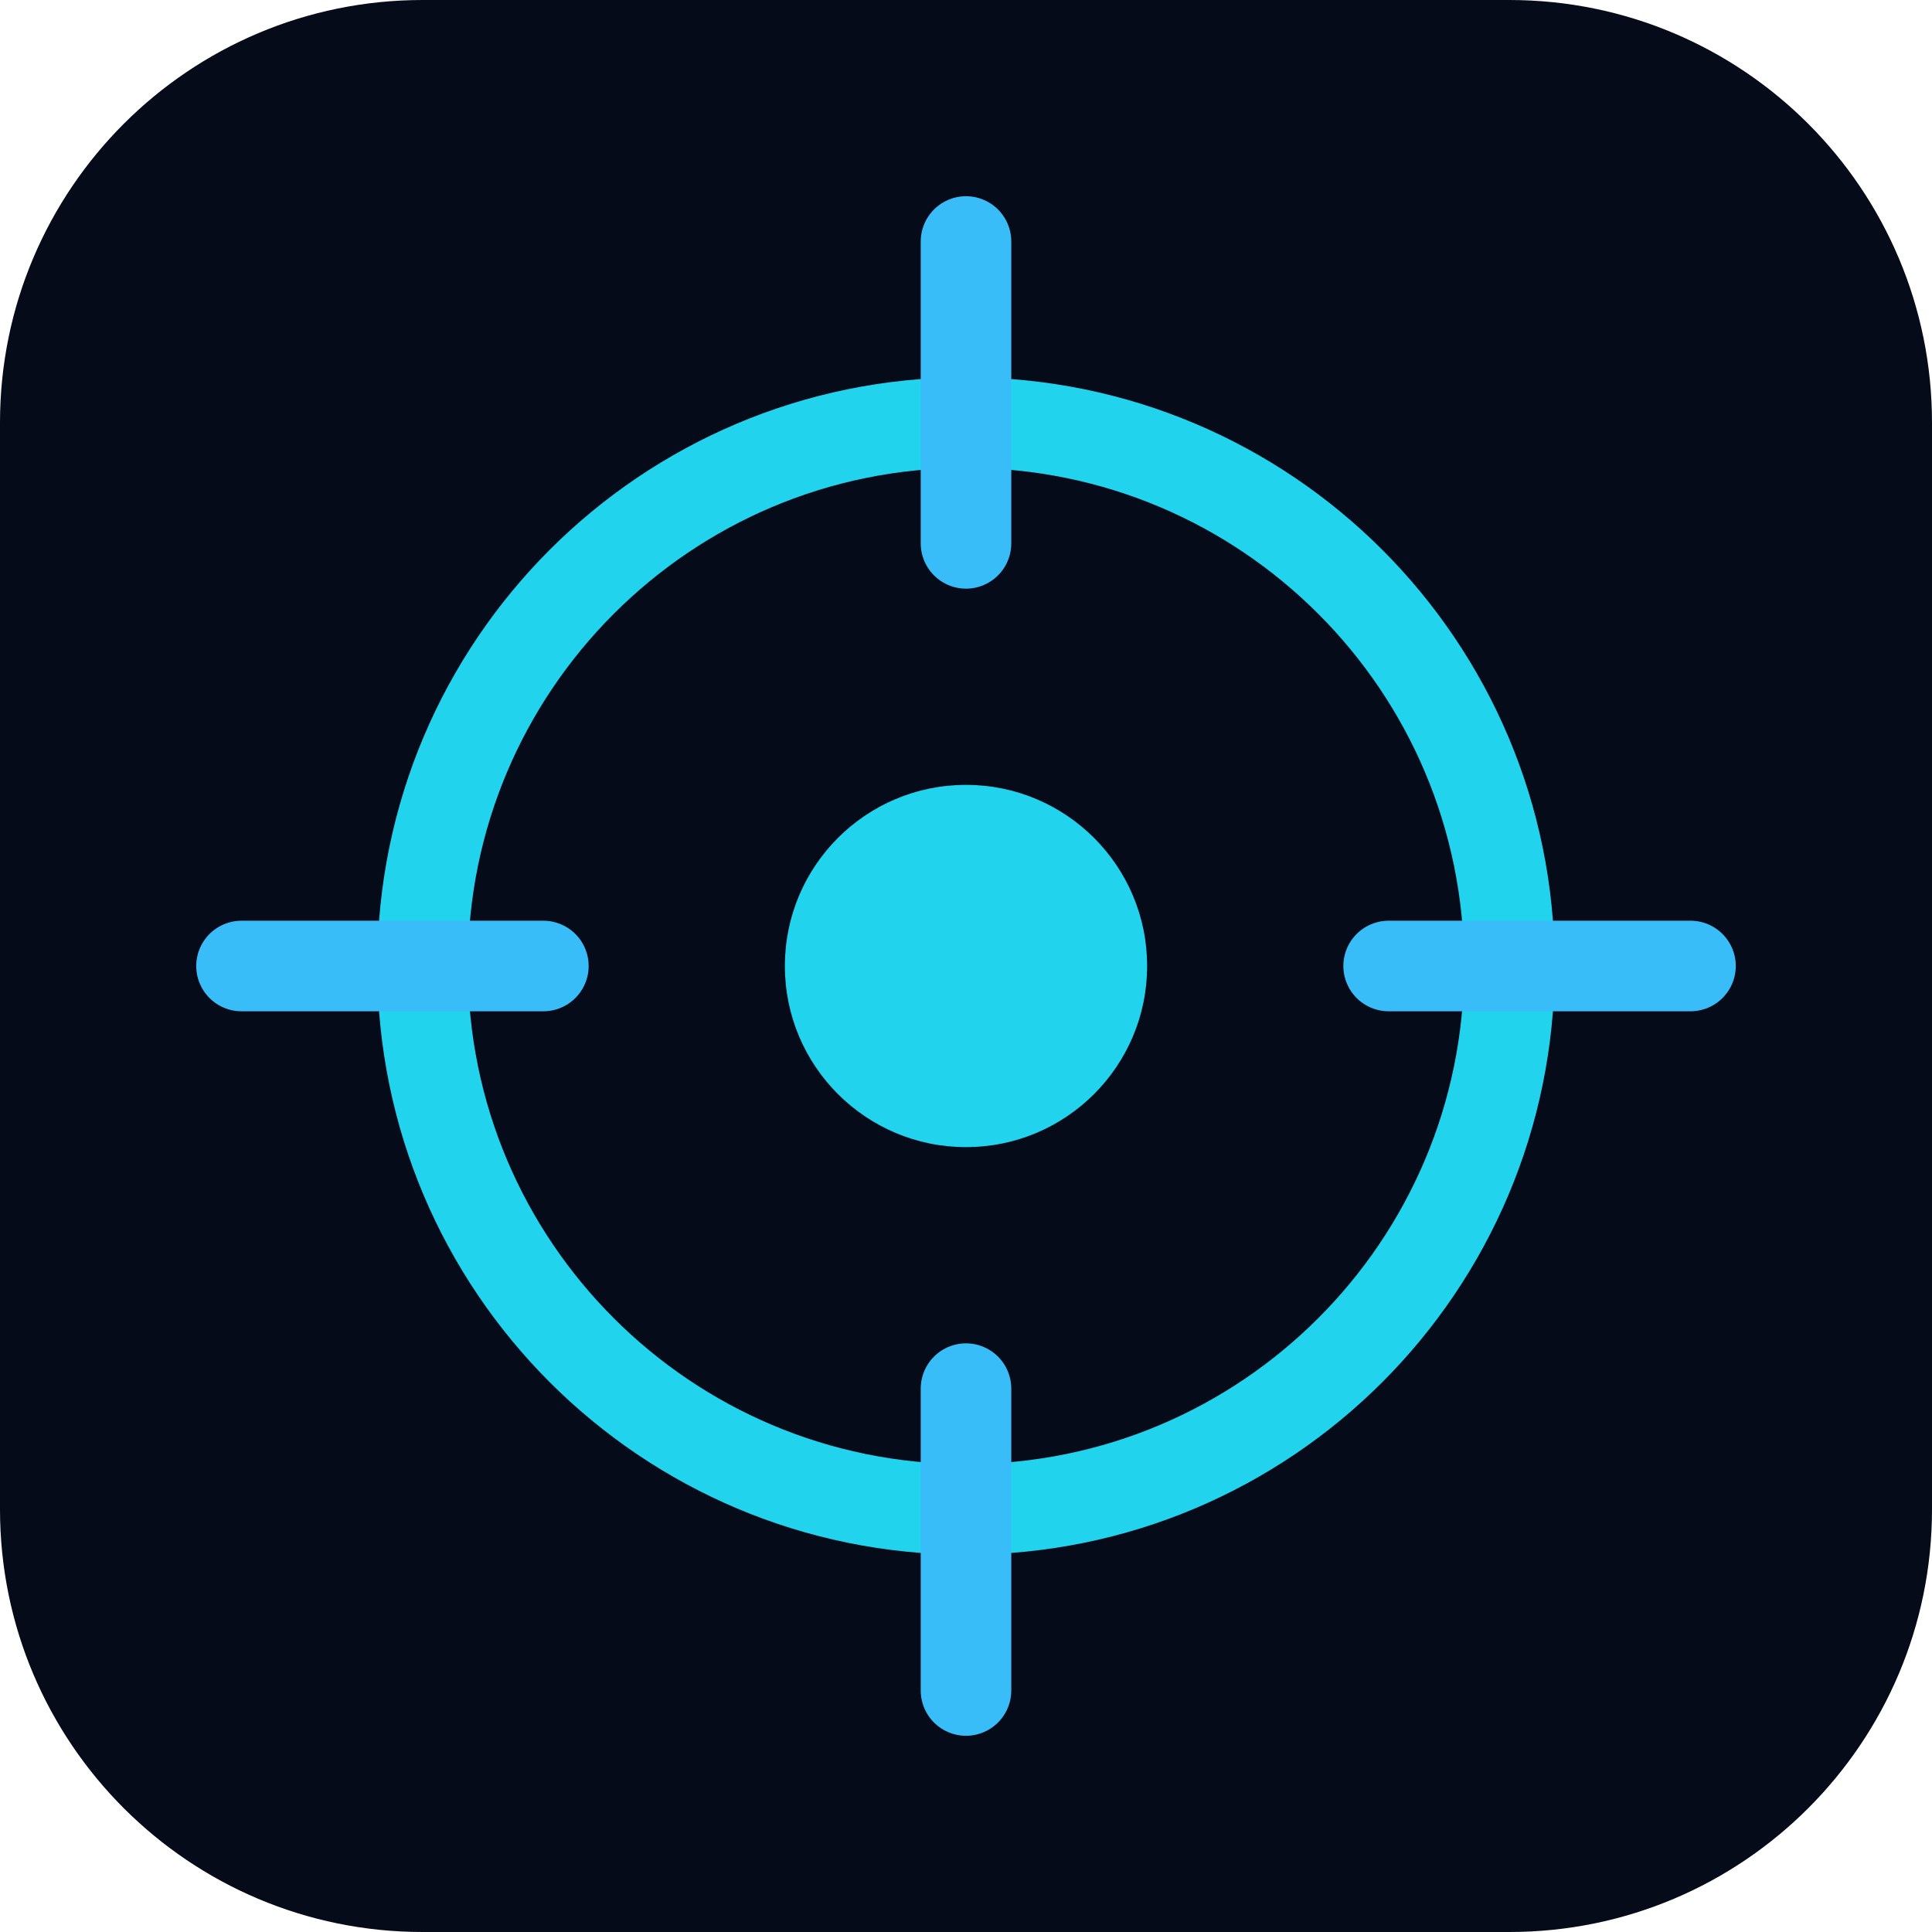
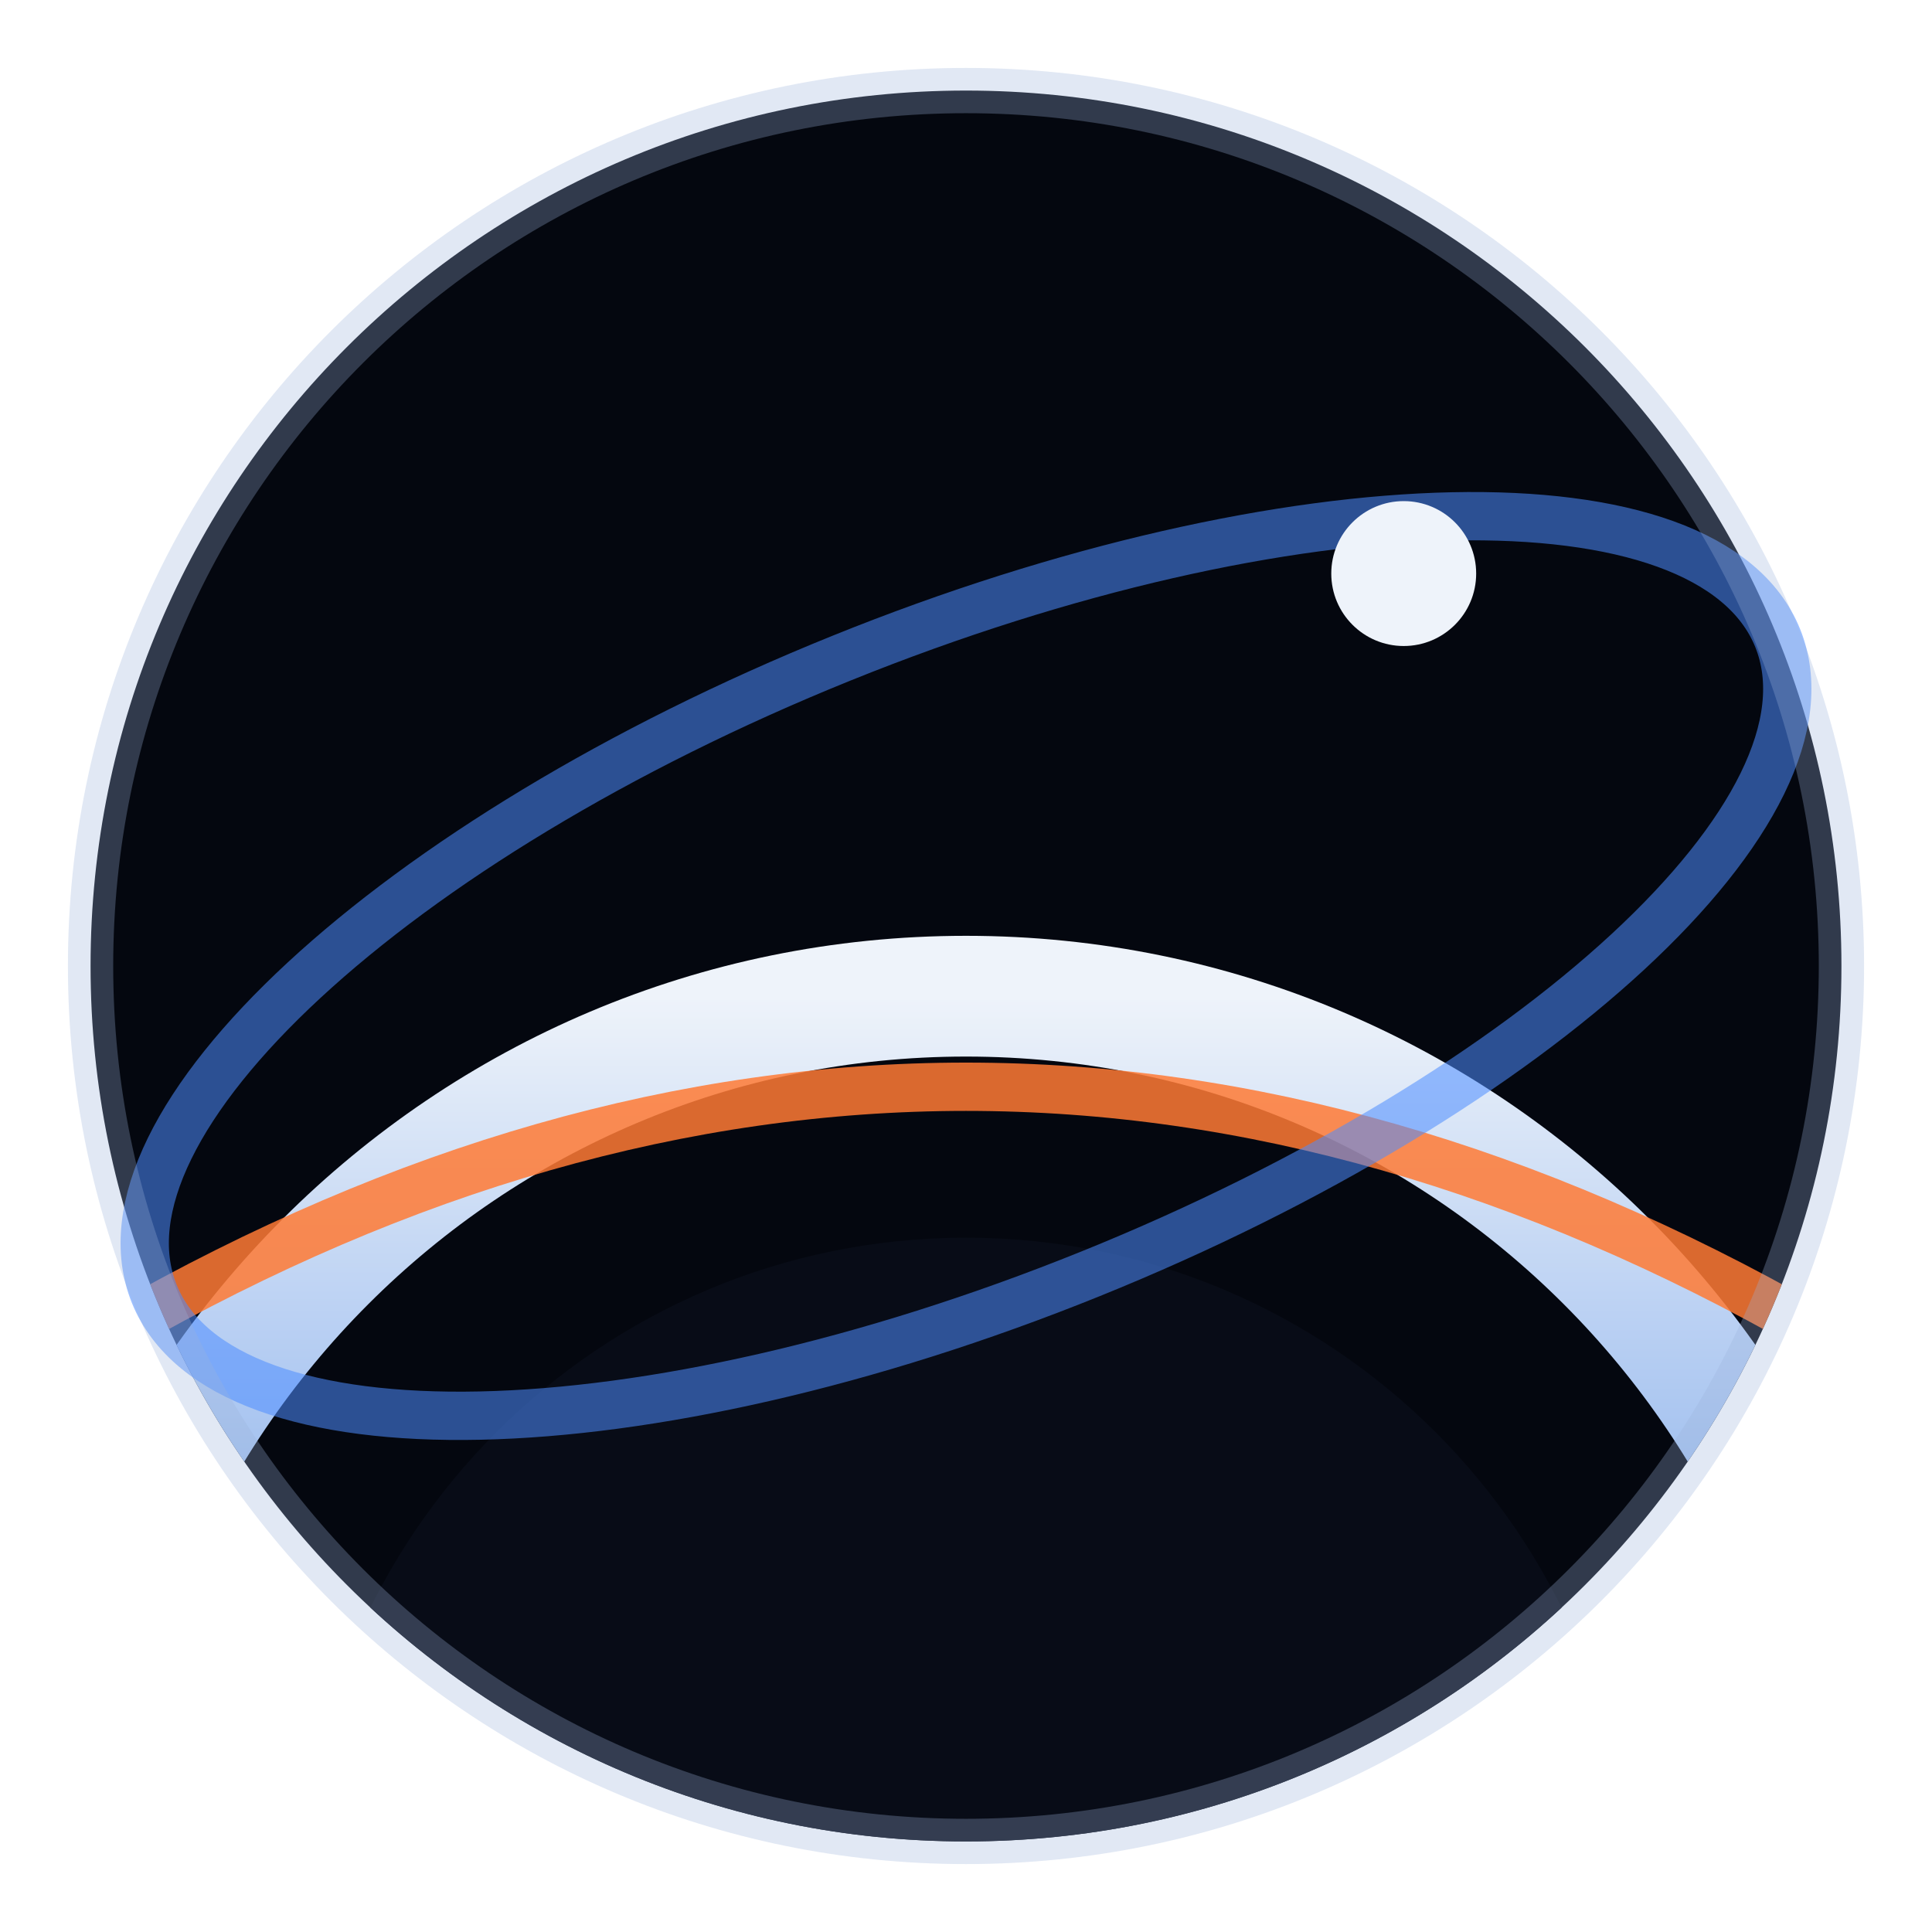
- <svg xmlns="http://www.w3.org/2000/svg" viewBox="0 0 64 64">
-   <rect width="64" height="64" rx="14" fill="#060b1a" />
-   <circle cx="32" cy="32" r="18" fill="none" stroke="#22d3ee" stroke-width="3" />
-   <circle cx="32" cy="32" r="6" fill="#22d3ee" />
-   <path d="M8 32h10M46 32h10M32 8v10M32 46v10" stroke="#38bdf8" stroke-width="3" stroke-linecap="round" />
+ <svg xmlns="http://www.w3.org/2000/svg" viewBox="0 0 64 64" width="64" height="64">
+   <defs>
+     <linearGradient id="limb" x1="0" y1="1" x2="0" y2="0">
+       <stop offset="0%" stop-color="#4d8dff" stop-opacity="0.25" />
+       <stop offset="55%" stop-color="#7fb2ff" stop-opacity="0.9" />
+       <stop offset="100%" stop-color="#eef3fa" />
+     </linearGradient>
+     <clipPath id="disc">
+       <circle cx="32" cy="32" r="29" />
+     </clipPath>
+   </defs>
+   <circle cx="32" cy="32" r="29" fill="#04070f" />
+   <g clip-path="url(#disc)">
+     <circle cx="32" cy="63" r="30" fill="none" stroke="url(#limb)" stroke-width="4" />
+     <circle cx="32" cy="63" r="22" fill="#080c17" />
+     <path d="M4 44 Q32 28 60 44" fill="none" stroke="#ff7a35" stroke-width="1.6" opacity="0.85" />
+   </g>
+   <ellipse cx="32" cy="32" rx="29" ry="11" fill="none" stroke="#4d8dff" stroke-width="1.6" opacity="0.55" transform="rotate(-22 32 32)" />
+   <circle cx="32" cy="32" r="29" fill="none" stroke="#9ab2d8" stroke-opacity="0.3" stroke-width="1.5" />
+   <circle cx="46.5" cy="19" r="2.4" fill="#eef3fa" />
</svg>
